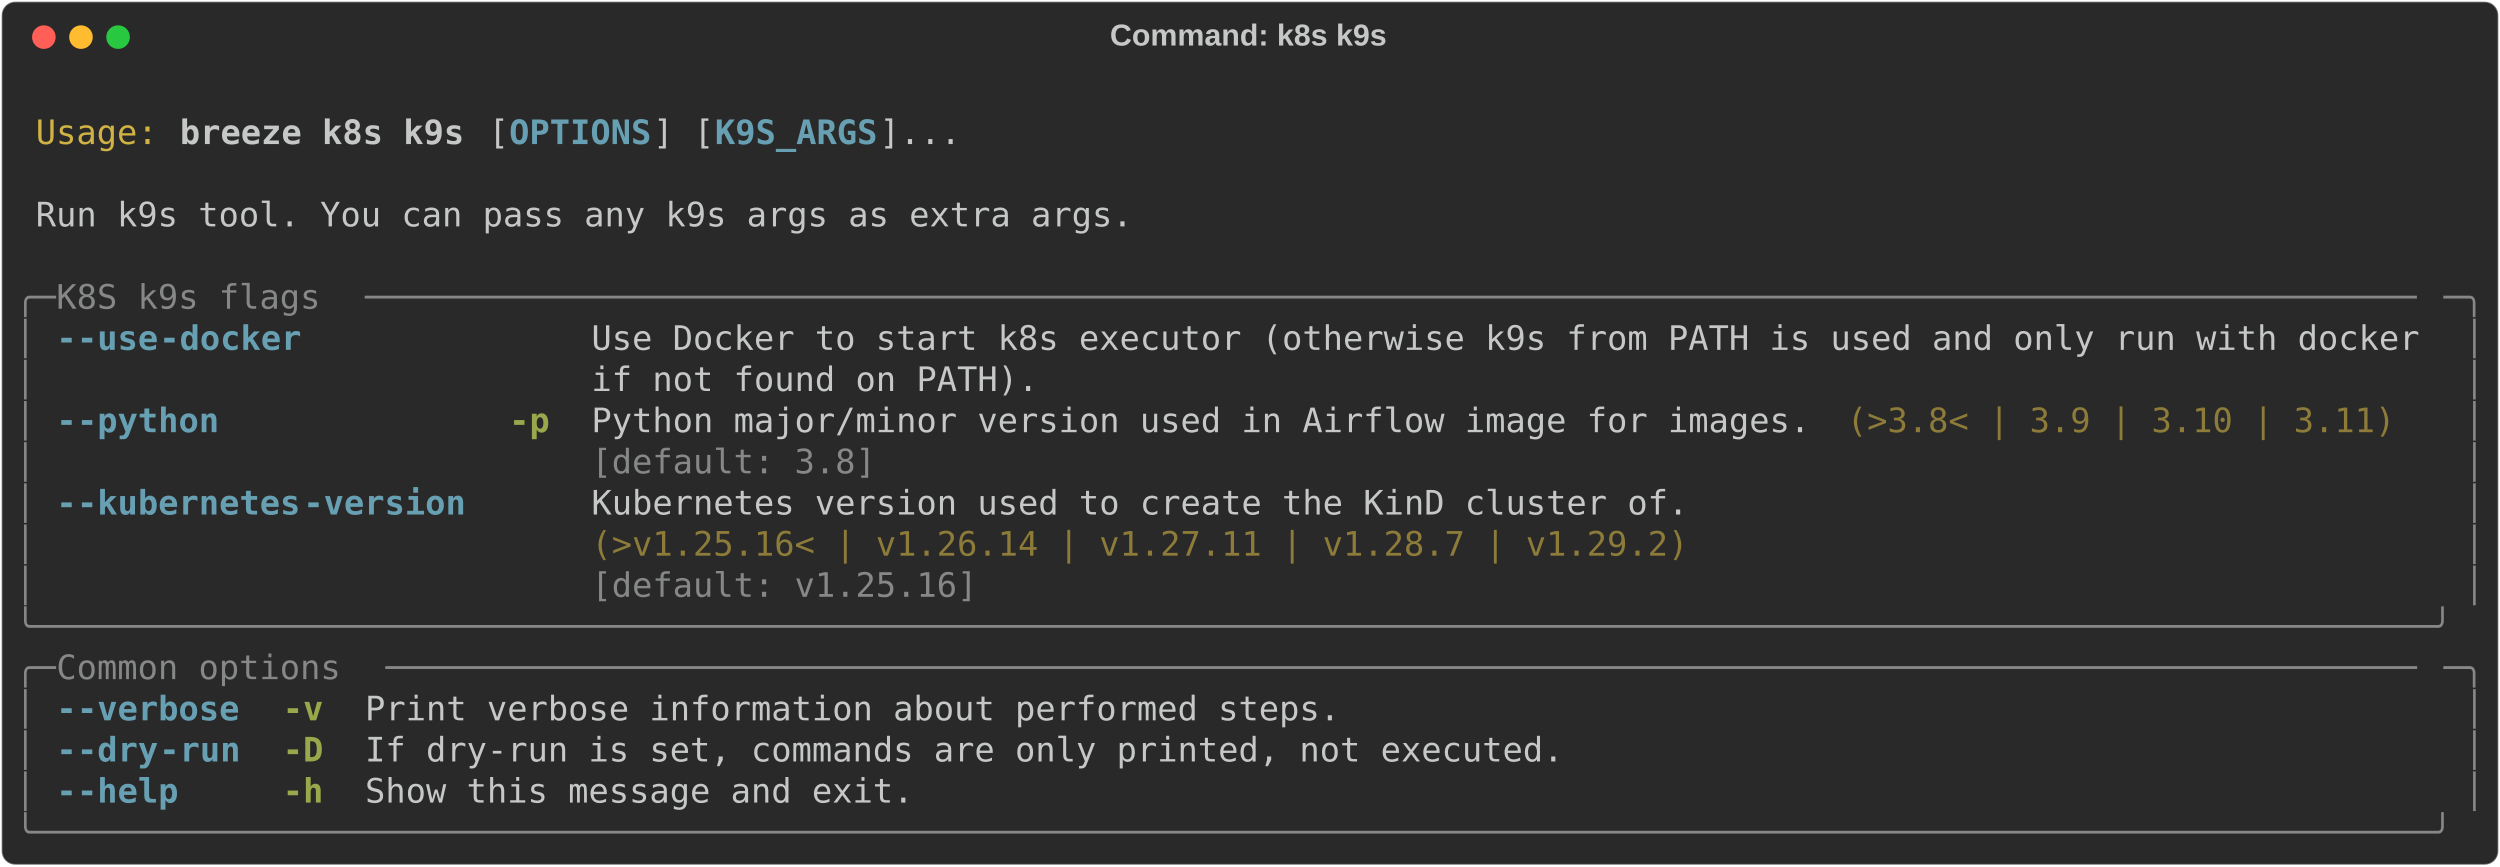
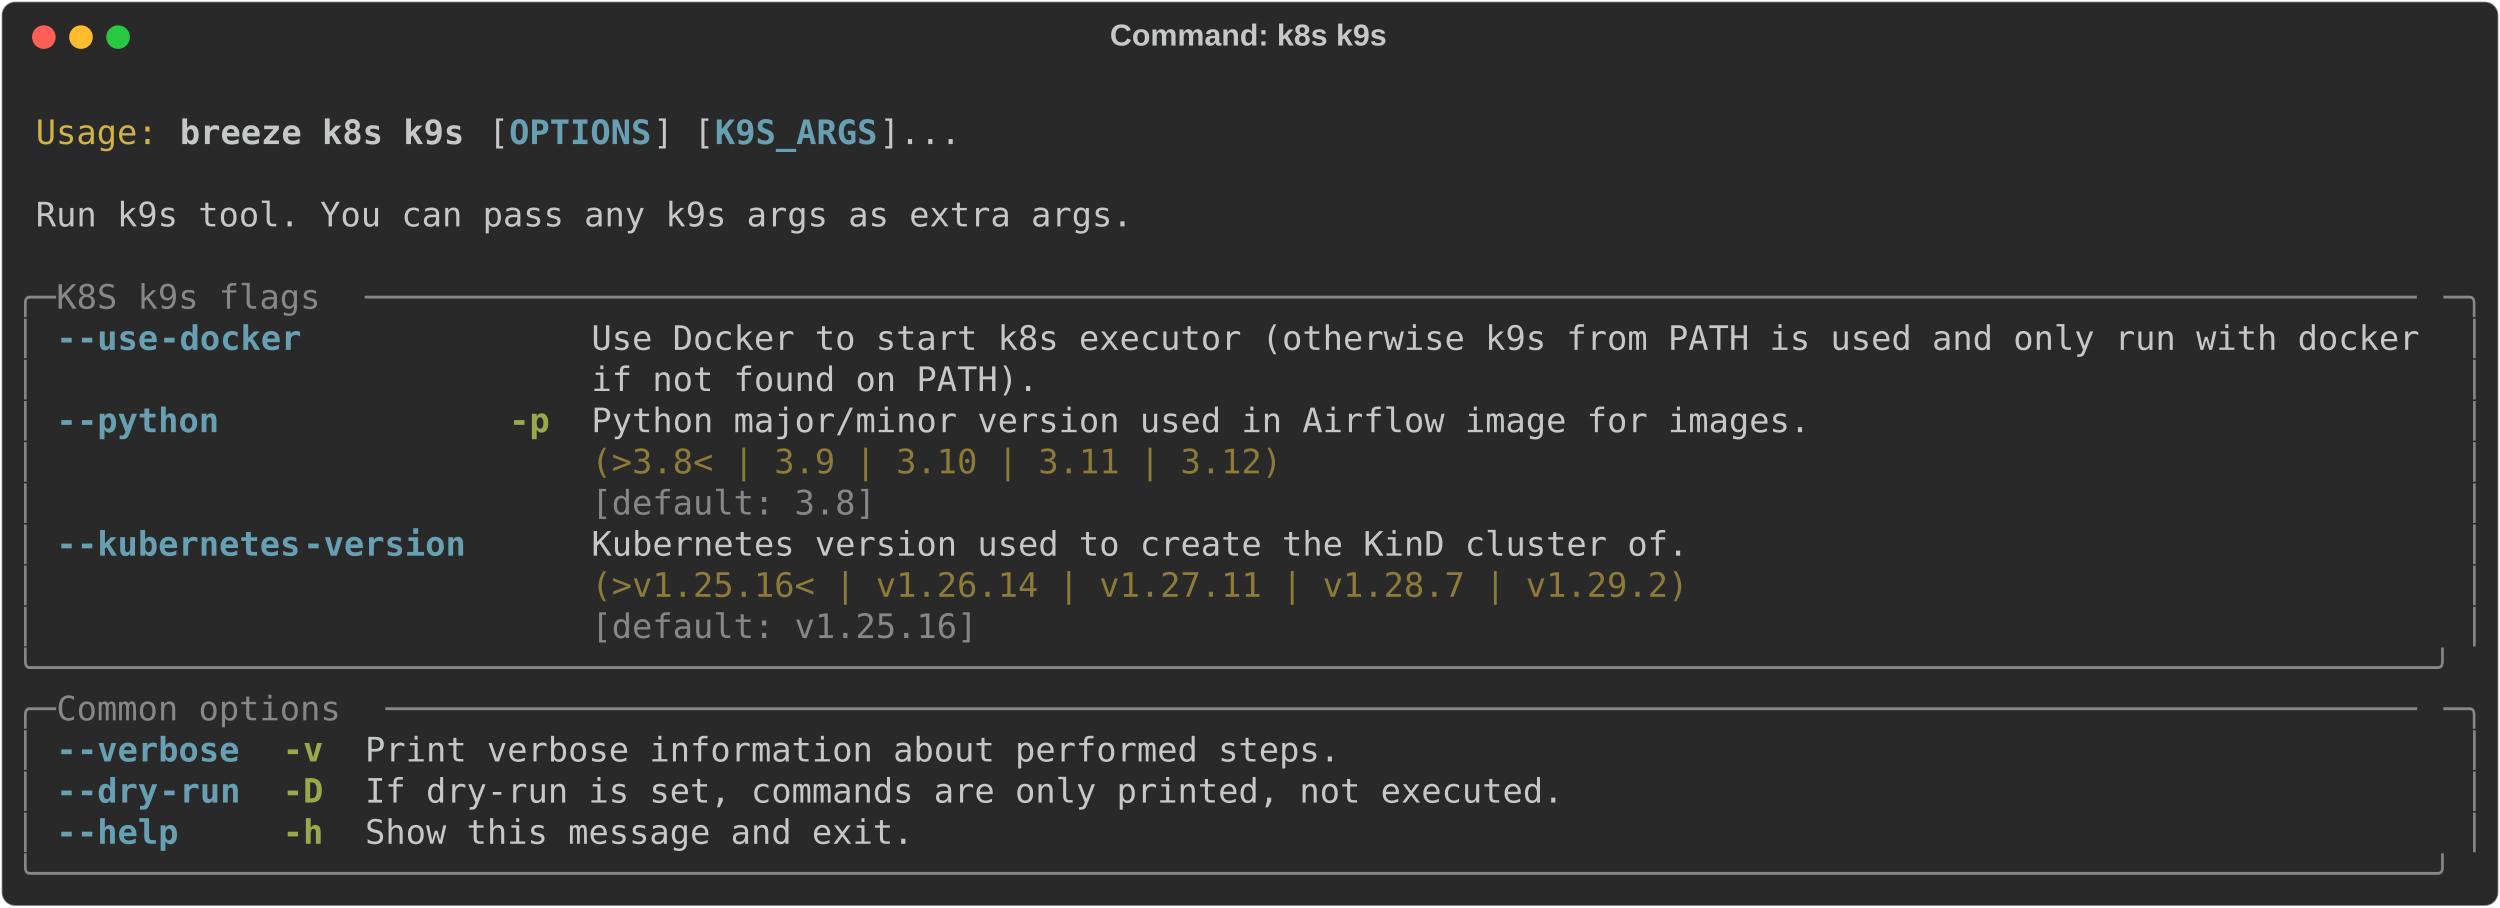
- <svg xmlns="http://www.w3.org/2000/svg" class="rich-terminal" viewBox="0 0 1482 513.6">
+ <svg xmlns="http://www.w3.org/2000/svg" class="rich-terminal" viewBox="0 0 1482 538.0">
  <style>

    @font-face {
        font-family: "Fira Code";
        src: local("FiraCode-Regular"),
                url("https://cdnjs.cloudflare.com/ajax/libs/firacode/6.2.0/woff2/FiraCode-Regular.woff2") format("woff2"),
                url("https://cdnjs.cloudflare.com/ajax/libs/firacode/6.2.0/woff/FiraCode-Regular.woff") format("woff");
        font-style: normal;
        font-weight: 400;
    }
    @font-face {
        font-family: "Fira Code";
        src: local("FiraCode-Bold"),
                url("https://cdnjs.cloudflare.com/ajax/libs/firacode/6.2.0/woff2/FiraCode-Bold.woff2") format("woff2"),
                url("https://cdnjs.cloudflare.com/ajax/libs/firacode/6.2.0/woff/FiraCode-Bold.woff") format("woff");
        font-style: bold;
        font-weight: 700;
    }

    .breeze-k8s-k9s-matrix {
        font-family: Fira Code, monospace;
        font-size: 20px;
        line-height: 24.4px;
        font-variant-east-asian: full-width;
    }

    .breeze-k8s-k9s-title {
        font-size: 18px;
        font-weight: bold;
        font-family: arial;
    }

    .breeze-k8s-k9s-r1 { fill: #c5c8c6 }
.breeze-k8s-k9s-r2 { fill: #d0b344 }
.breeze-k8s-k9s-r3 { fill: #c5c8c6;font-weight: bold }
.breeze-k8s-k9s-r4 { fill: #68a0b3;font-weight: bold }
.breeze-k8s-k9s-r5 { fill: #868887 }
.breeze-k8s-k9s-r6 { fill: #98a84b;font-weight: bold }
.breeze-k8s-k9s-r7 { fill: #8d7b39 }
    </style>
  <defs>
    <clipPath id="breeze-k8s-k9s-clip-terminal">
-       <rect x="0" y="0" width="1463.0" height="462.6" />
+       <rect x="0" y="0" width="1463.0" height="487.0" />
    </clipPath>
    <clipPath id="breeze-k8s-k9s-line-0">
      <rect x="0" y="1.5" width="1464" height="24.65" />
    </clipPath>
    <clipPath id="breeze-k8s-k9s-line-1">
      <rect x="0" y="25.9" width="1464" height="24.65" />
    </clipPath>
    <clipPath id="breeze-k8s-k9s-line-2">
      <rect x="0" y="50.3" width="1464" height="24.65" />
    </clipPath>
    <clipPath id="breeze-k8s-k9s-line-3">
      <rect x="0" y="74.7" width="1464" height="24.65" />
    </clipPath>
    <clipPath id="breeze-k8s-k9s-line-4">
      <rect x="0" y="99.1" width="1464" height="24.65" />
    </clipPath>
    <clipPath id="breeze-k8s-k9s-line-5">
      <rect x="0" y="123.5" width="1464" height="24.65" />
    </clipPath>
    <clipPath id="breeze-k8s-k9s-line-6">
      <rect x="0" y="147.9" width="1464" height="24.65" />
    </clipPath>
    <clipPath id="breeze-k8s-k9s-line-7">
      <rect x="0" y="172.3" width="1464" height="24.65" />
    </clipPath>
    <clipPath id="breeze-k8s-k9s-line-8">
      <rect x="0" y="196.7" width="1464" height="24.65" />
    </clipPath>
    <clipPath id="breeze-k8s-k9s-line-9">
      <rect x="0" y="221.1" width="1464" height="24.65" />
    </clipPath>
    <clipPath id="breeze-k8s-k9s-line-10">
      <rect x="0" y="245.5" width="1464" height="24.65" />
    </clipPath>
    <clipPath id="breeze-k8s-k9s-line-11">
      <rect x="0" y="269.9" width="1464" height="24.65" />
    </clipPath>
    <clipPath id="breeze-k8s-k9s-line-12">
      <rect x="0" y="294.3" width="1464" height="24.65" />
    </clipPath>
    <clipPath id="breeze-k8s-k9s-line-13">
      <rect x="0" y="318.7" width="1464" height="24.65" />
    </clipPath>
    <clipPath id="breeze-k8s-k9s-line-14">
      <rect x="0" y="343.1" width="1464" height="24.65" />
    </clipPath>
    <clipPath id="breeze-k8s-k9s-line-15">
      <rect x="0" y="367.5" width="1464" height="24.65" />
    </clipPath>
    <clipPath id="breeze-k8s-k9s-line-16">
      <rect x="0" y="391.9" width="1464" height="24.65" />
    </clipPath>
    <clipPath id="breeze-k8s-k9s-line-17">
      <rect x="0" y="416.3" width="1464" height="24.65" />
    </clipPath>
+     <clipPath id="breeze-k8s-k9s-line-18">
+       <rect x="0" y="440.7" width="1464" height="24.65" />
+     </clipPath>
  </defs>
-   <rect fill="#292929" stroke="rgba(255,255,255,0.35)" stroke-width="1" x="1" y="1" width="1480" height="511.6" rx="8" />
+   <rect fill="#292929" stroke="rgba(255,255,255,0.35)" stroke-width="1" x="1" y="1" width="1480" height="536" rx="8" />
  <text class="breeze-k8s-k9s-title" fill="#c5c8c6" text-anchor="middle" x="740" y="27">Command: k8s k9s</text>
  <g transform="translate(26,22)">
    <circle cx="0" cy="0" r="7" fill="#ff5f57" />
    <circle cx="22" cy="0" r="7" fill="#febc2e" />
    <circle cx="44" cy="0" r="7" fill="#28c840" />
  </g>
  <g transform="translate(9, 41)" clip-path="url(#breeze-k8s-k9s-clip-terminal)">
    <g class="breeze-k8s-k9s-matrix">
      <text class="breeze-k8s-k9s-r1" x="1464" y="20" textLength="12.2" clip-path="url(#breeze-k8s-k9s-line-0)">
</text>
      <text class="breeze-k8s-k9s-r2" x="12.2" y="44.4" textLength="73.2" clip-path="url(#breeze-k8s-k9s-line-1)">Usage:</text>
      <text class="breeze-k8s-k9s-r3" x="97.6" y="44.4" textLength="170.8" clip-path="url(#breeze-k8s-k9s-line-1)">breeze k8s k9s</text>
      <text class="breeze-k8s-k9s-r1" x="280.6" y="44.4" textLength="12.2" clip-path="url(#breeze-k8s-k9s-line-1)">[</text>
      <text class="breeze-k8s-k9s-r4" x="292.8" y="44.4" textLength="85.4" clip-path="url(#breeze-k8s-k9s-line-1)">OPTIONS</text>
      <text class="breeze-k8s-k9s-r1" x="378.2" y="44.4" textLength="36.6" clip-path="url(#breeze-k8s-k9s-line-1)">] [</text>
      <text class="breeze-k8s-k9s-r4" x="414.8" y="44.4" textLength="97.6" clip-path="url(#breeze-k8s-k9s-line-1)">K9S_ARGS</text>
      <text class="breeze-k8s-k9s-r1" x="512.4" y="44.4" textLength="48.8" clip-path="url(#breeze-k8s-k9s-line-1)">]...</text>
      <text class="breeze-k8s-k9s-r1" x="1464" y="44.4" textLength="12.2" clip-path="url(#breeze-k8s-k9s-line-1)">
</text>
      <text class="breeze-k8s-k9s-r1" x="1464" y="68.8" textLength="12.2" clip-path="url(#breeze-k8s-k9s-line-2)">
</text>
      <text class="breeze-k8s-k9s-r1" x="12.2" y="93.2" textLength="658.8" clip-path="url(#breeze-k8s-k9s-line-3)">Run k9s tool. You can pass any k9s args as extra args.</text>
      <text class="breeze-k8s-k9s-r1" x="1464" y="93.2" textLength="12.2" clip-path="url(#breeze-k8s-k9s-line-3)">
</text>
      <text class="breeze-k8s-k9s-r1" x="1464" y="117.6" textLength="12.2" clip-path="url(#breeze-k8s-k9s-line-4)">
</text>
      <text class="breeze-k8s-k9s-r5" x="0" y="142" textLength="24.4" clip-path="url(#breeze-k8s-k9s-line-5)">╭─</text>
      <text class="breeze-k8s-k9s-r5" x="24.4" y="142" textLength="183" clip-path="url(#breeze-k8s-k9s-line-5)"> K8S k9s flags </text>
      <text class="breeze-k8s-k9s-r5" x="207.4" y="142" textLength="1232.2" clip-path="url(#breeze-k8s-k9s-line-5)">─────────────────────────────────────────────────────────────────────────────────────────────────────</text>
      <text class="breeze-k8s-k9s-r5" x="1439.6" y="142" textLength="24.4" clip-path="url(#breeze-k8s-k9s-line-5)">─╮</text>
      <text class="breeze-k8s-k9s-r1" x="1464" y="142" textLength="12.2" clip-path="url(#breeze-k8s-k9s-line-5)">
</text>
      <text class="breeze-k8s-k9s-r5" x="0" y="166.4" textLength="12.2" clip-path="url(#breeze-k8s-k9s-line-6)">│</text>
      <text class="breeze-k8s-k9s-r4" x="24.4" y="166.4" textLength="12.2" clip-path="url(#breeze-k8s-k9s-line-6)">-</text>
      <text class="breeze-k8s-k9s-r4" x="36.6" y="166.4" textLength="48.8" clip-path="url(#breeze-k8s-k9s-line-6)">-use</text>
      <text class="breeze-k8s-k9s-r4" x="85.4" y="166.4" textLength="85.4" clip-path="url(#breeze-k8s-k9s-line-6)">-docker</text>
      <text class="breeze-k8s-k9s-r1" x="341.6" y="166.4" textLength="1098" clip-path="url(#breeze-k8s-k9s-line-6)">Use Docker to start k8s executor (otherwise k9s from PATH is used and only run with docker</text>
      <text class="breeze-k8s-k9s-r5" x="1451.8" y="166.4" textLength="12.2" clip-path="url(#breeze-k8s-k9s-line-6)">│</text>
      <text class="breeze-k8s-k9s-r1" x="1464" y="166.4" textLength="12.2" clip-path="url(#breeze-k8s-k9s-line-6)">
</text>
      <text class="breeze-k8s-k9s-r5" x="0" y="190.8" textLength="12.2" clip-path="url(#breeze-k8s-k9s-line-7)">│</text>
      <text class="breeze-k8s-k9s-r1" x="341.6" y="190.8" textLength="1098" clip-path="url(#breeze-k8s-k9s-line-7)">if not found on PATH).                                                                    </text>
      <text class="breeze-k8s-k9s-r5" x="1451.8" y="190.8" textLength="12.2" clip-path="url(#breeze-k8s-k9s-line-7)">│</text>
      <text class="breeze-k8s-k9s-r1" x="1464" y="190.8" textLength="12.2" clip-path="url(#breeze-k8s-k9s-line-7)">
</text>
      <text class="breeze-k8s-k9s-r5" x="0" y="215.2" textLength="12.2" clip-path="url(#breeze-k8s-k9s-line-8)">│</text>
      <text class="breeze-k8s-k9s-r4" x="24.4" y="215.2" textLength="12.2" clip-path="url(#breeze-k8s-k9s-line-8)">-</text>
      <text class="breeze-k8s-k9s-r4" x="36.6" y="215.2" textLength="85.4" clip-path="url(#breeze-k8s-k9s-line-8)">-python</text>
      <text class="breeze-k8s-k9s-r6" x="292.8" y="215.2" textLength="24.4" clip-path="url(#breeze-k8s-k9s-line-8)">-p</text>
      <text class="breeze-k8s-k9s-r1" x="341.6" y="215.2" textLength="732" clip-path="url(#breeze-k8s-k9s-line-8)">Python major/minor version used in Airflow image for images.</text>
-       <text class="breeze-k8s-k9s-r7" x="1085.8" y="215.2" textLength="329.4" clip-path="url(#breeze-k8s-k9s-line-8)">(&gt;3.8&lt; | 3.9 | 3.10 | 3.11)</text>
      <text class="breeze-k8s-k9s-r5" x="1451.8" y="215.2" textLength="12.2" clip-path="url(#breeze-k8s-k9s-line-8)">│</text>
      <text class="breeze-k8s-k9s-r1" x="1464" y="215.2" textLength="12.2" clip-path="url(#breeze-k8s-k9s-line-8)">
</text>
      <text class="breeze-k8s-k9s-r5" x="0" y="239.6" textLength="12.2" clip-path="url(#breeze-k8s-k9s-line-9)">│</text>
-       <text class="breeze-k8s-k9s-r5" x="341.6" y="239.6" textLength="732" clip-path="url(#breeze-k8s-k9s-line-9)">[default: 3.8]                                              </text>
+       <text class="breeze-k8s-k9s-r7" x="341.6" y="239.6" textLength="732" clip-path="url(#breeze-k8s-k9s-line-9)">(&gt;3.8&lt; | 3.9 | 3.10 | 3.11 | 3.12)                          </text>
      <text class="breeze-k8s-k9s-r5" x="1451.8" y="239.6" textLength="12.2" clip-path="url(#breeze-k8s-k9s-line-9)">│</text>
      <text class="breeze-k8s-k9s-r1" x="1464" y="239.6" textLength="12.2" clip-path="url(#breeze-k8s-k9s-line-9)">
</text>
      <text class="breeze-k8s-k9s-r5" x="0" y="264" textLength="12.2" clip-path="url(#breeze-k8s-k9s-line-10)">│</text>
-       <text class="breeze-k8s-k9s-r4" x="24.4" y="264" textLength="12.2" clip-path="url(#breeze-k8s-k9s-line-10)">-</text>
-       <text class="breeze-k8s-k9s-r4" x="36.6" y="264" textLength="134.2" clip-path="url(#breeze-k8s-k9s-line-10)">-kubernetes</text>
-       <text class="breeze-k8s-k9s-r4" x="170.8" y="264" textLength="97.6" clip-path="url(#breeze-k8s-k9s-line-10)">-version</text>
-       <text class="breeze-k8s-k9s-r1" x="341.6" y="264" textLength="658.8" clip-path="url(#breeze-k8s-k9s-line-10)">Kubernetes version used to create the KinD cluster of.</text>
+       <text class="breeze-k8s-k9s-r5" x="341.6" y="264" textLength="732" clip-path="url(#breeze-k8s-k9s-line-10)">[default: 3.8]                                              </text>
      <text class="breeze-k8s-k9s-r5" x="1451.8" y="264" textLength="12.2" clip-path="url(#breeze-k8s-k9s-line-10)">│</text>
      <text class="breeze-k8s-k9s-r1" x="1464" y="264" textLength="12.2" clip-path="url(#breeze-k8s-k9s-line-10)">
</text>
      <text class="breeze-k8s-k9s-r5" x="0" y="288.4" textLength="12.2" clip-path="url(#breeze-k8s-k9s-line-11)">│</text>
-       <text class="breeze-k8s-k9s-r7" x="341.6" y="288.4" textLength="658.8" clip-path="url(#breeze-k8s-k9s-line-11)">(&gt;v1.25.16&lt; | v1.26.14 | v1.27.11 | v1.28.7 | v1.29.2)</text>
+       <text class="breeze-k8s-k9s-r4" x="24.4" y="288.4" textLength="12.2" clip-path="url(#breeze-k8s-k9s-line-11)">-</text>
+       <text class="breeze-k8s-k9s-r4" x="36.6" y="288.4" textLength="134.2" clip-path="url(#breeze-k8s-k9s-line-11)">-kubernetes</text>
+       <text class="breeze-k8s-k9s-r4" x="170.8" y="288.4" textLength="97.6" clip-path="url(#breeze-k8s-k9s-line-11)">-version</text>
+       <text class="breeze-k8s-k9s-r1" x="341.6" y="288.4" textLength="658.8" clip-path="url(#breeze-k8s-k9s-line-11)">Kubernetes version used to create the KinD cluster of.</text>
      <text class="breeze-k8s-k9s-r5" x="1451.8" y="288.4" textLength="12.2" clip-path="url(#breeze-k8s-k9s-line-11)">│</text>
      <text class="breeze-k8s-k9s-r1" x="1464" y="288.4" textLength="12.2" clip-path="url(#breeze-k8s-k9s-line-11)">
</text>
      <text class="breeze-k8s-k9s-r5" x="0" y="312.8" textLength="12.2" clip-path="url(#breeze-k8s-k9s-line-12)">│</text>
-       <text class="breeze-k8s-k9s-r5" x="341.6" y="312.8" textLength="658.8" clip-path="url(#breeze-k8s-k9s-line-12)">[default: v1.25.16]                                   </text>
+       <text class="breeze-k8s-k9s-r7" x="341.6" y="312.8" textLength="658.8" clip-path="url(#breeze-k8s-k9s-line-12)">(&gt;v1.25.16&lt; | v1.26.14 | v1.27.11 | v1.28.7 | v1.29.2)</text>
      <text class="breeze-k8s-k9s-r5" x="1451.8" y="312.8" textLength="12.2" clip-path="url(#breeze-k8s-k9s-line-12)">│</text>
      <text class="breeze-k8s-k9s-r1" x="1464" y="312.8" textLength="12.2" clip-path="url(#breeze-k8s-k9s-line-12)">
</text>
-       <text class="breeze-k8s-k9s-r5" x="0" y="337.2" textLength="1464" clip-path="url(#breeze-k8s-k9s-line-13)">╰──────────────────────────────────────────────────────────────────────────────────────────────────────────────────────╯</text>
+       <text class="breeze-k8s-k9s-r5" x="0" y="337.2" textLength="12.2" clip-path="url(#breeze-k8s-k9s-line-13)">│</text>
+       <text class="breeze-k8s-k9s-r5" x="341.6" y="337.2" textLength="658.8" clip-path="url(#breeze-k8s-k9s-line-13)">[default: v1.25.16]                                   </text>
+       <text class="breeze-k8s-k9s-r5" x="1451.8" y="337.2" textLength="12.2" clip-path="url(#breeze-k8s-k9s-line-13)">│</text>
      <text class="breeze-k8s-k9s-r1" x="1464" y="337.2" textLength="12.2" clip-path="url(#breeze-k8s-k9s-line-13)">
</text>
-       <text class="breeze-k8s-k9s-r5" x="0" y="361.6" textLength="24.4" clip-path="url(#breeze-k8s-k9s-line-14)">╭─</text>
-       <text class="breeze-k8s-k9s-r5" x="24.4" y="361.6" textLength="195.2" clip-path="url(#breeze-k8s-k9s-line-14)"> Common options </text>
-       <text class="breeze-k8s-k9s-r5" x="219.6" y="361.6" textLength="1220" clip-path="url(#breeze-k8s-k9s-line-14)">────────────────────────────────────────────────────────────────────────────────────────────────────</text>
-       <text class="breeze-k8s-k9s-r5" x="1439.6" y="361.6" textLength="24.4" clip-path="url(#breeze-k8s-k9s-line-14)">─╮</text>
+       <text class="breeze-k8s-k9s-r5" x="0" y="361.6" textLength="1464" clip-path="url(#breeze-k8s-k9s-line-14)">╰──────────────────────────────────────────────────────────────────────────────────────────────────────────────────────╯</text>
      <text class="breeze-k8s-k9s-r1" x="1464" y="361.6" textLength="12.2" clip-path="url(#breeze-k8s-k9s-line-14)">
</text>
-       <text class="breeze-k8s-k9s-r5" x="0" y="386" textLength="12.2" clip-path="url(#breeze-k8s-k9s-line-15)">│</text>
-       <text class="breeze-k8s-k9s-r4" x="24.4" y="386" textLength="12.2" clip-path="url(#breeze-k8s-k9s-line-15)">-</text>
-       <text class="breeze-k8s-k9s-r4" x="36.6" y="386" textLength="97.6" clip-path="url(#breeze-k8s-k9s-line-15)">-verbose</text>
-       <text class="breeze-k8s-k9s-r6" x="158.6" y="386" textLength="24.4" clip-path="url(#breeze-k8s-k9s-line-15)">-v</text>
-       <text class="breeze-k8s-k9s-r1" x="207.4" y="386" textLength="585.6" clip-path="url(#breeze-k8s-k9s-line-15)">Print verbose information about performed steps.</text>
-       <text class="breeze-k8s-k9s-r5" x="1451.8" y="386" textLength="12.2" clip-path="url(#breeze-k8s-k9s-line-15)">│</text>
+       <text class="breeze-k8s-k9s-r5" x="0" y="386" textLength="24.4" clip-path="url(#breeze-k8s-k9s-line-15)">╭─</text>
+       <text class="breeze-k8s-k9s-r5" x="24.4" y="386" textLength="195.2" clip-path="url(#breeze-k8s-k9s-line-15)"> Common options </text>
+       <text class="breeze-k8s-k9s-r5" x="219.6" y="386" textLength="1220" clip-path="url(#breeze-k8s-k9s-line-15)">────────────────────────────────────────────────────────────────────────────────────────────────────</text>
+       <text class="breeze-k8s-k9s-r5" x="1439.6" y="386" textLength="24.4" clip-path="url(#breeze-k8s-k9s-line-15)">─╮</text>
      <text class="breeze-k8s-k9s-r1" x="1464" y="386" textLength="12.2" clip-path="url(#breeze-k8s-k9s-line-15)">
</text>
      <text class="breeze-k8s-k9s-r5" x="0" y="410.4" textLength="12.2" clip-path="url(#breeze-k8s-k9s-line-16)">│</text>
      <text class="breeze-k8s-k9s-r4" x="24.4" y="410.4" textLength="12.2" clip-path="url(#breeze-k8s-k9s-line-16)">-</text>
-       <text class="breeze-k8s-k9s-r4" x="36.6" y="410.4" textLength="48.8" clip-path="url(#breeze-k8s-k9s-line-16)">-dry</text>
-       <text class="breeze-k8s-k9s-r4" x="85.4" y="410.4" textLength="48.8" clip-path="url(#breeze-k8s-k9s-line-16)">-run</text>
-       <text class="breeze-k8s-k9s-r6" x="158.6" y="410.4" textLength="24.4" clip-path="url(#breeze-k8s-k9s-line-16)">-D</text>
-       <text class="breeze-k8s-k9s-r1" x="207.4" y="410.4" textLength="719.8" clip-path="url(#breeze-k8s-k9s-line-16)">If dry-run is set, commands are only printed, not executed.</text>
+       <text class="breeze-k8s-k9s-r4" x="36.6" y="410.4" textLength="97.6" clip-path="url(#breeze-k8s-k9s-line-16)">-verbose</text>
+       <text class="breeze-k8s-k9s-r6" x="158.6" y="410.4" textLength="24.4" clip-path="url(#breeze-k8s-k9s-line-16)">-v</text>
+       <text class="breeze-k8s-k9s-r1" x="207.4" y="410.4" textLength="585.6" clip-path="url(#breeze-k8s-k9s-line-16)">Print verbose information about performed steps.</text>
      <text class="breeze-k8s-k9s-r5" x="1451.8" y="410.4" textLength="12.2" clip-path="url(#breeze-k8s-k9s-line-16)">│</text>
      <text class="breeze-k8s-k9s-r1" x="1464" y="410.4" textLength="12.2" clip-path="url(#breeze-k8s-k9s-line-16)">
</text>
      <text class="breeze-k8s-k9s-r5" x="0" y="434.8" textLength="12.2" clip-path="url(#breeze-k8s-k9s-line-17)">│</text>
      <text class="breeze-k8s-k9s-r4" x="24.4" y="434.8" textLength="12.2" clip-path="url(#breeze-k8s-k9s-line-17)">-</text>
-       <text class="breeze-k8s-k9s-r4" x="36.6" y="434.8" textLength="61" clip-path="url(#breeze-k8s-k9s-line-17)">-help</text>
-       <text class="breeze-k8s-k9s-r6" x="158.6" y="434.8" textLength="24.4" clip-path="url(#breeze-k8s-k9s-line-17)">-h</text>
-       <text class="breeze-k8s-k9s-r1" x="207.4" y="434.8" textLength="329.4" clip-path="url(#breeze-k8s-k9s-line-17)">Show this message and exit.</text>
+       <text class="breeze-k8s-k9s-r4" x="36.6" y="434.8" textLength="48.8" clip-path="url(#breeze-k8s-k9s-line-17)">-dry</text>
+       <text class="breeze-k8s-k9s-r4" x="85.4" y="434.8" textLength="48.8" clip-path="url(#breeze-k8s-k9s-line-17)">-run</text>
+       <text class="breeze-k8s-k9s-r6" x="158.6" y="434.8" textLength="24.4" clip-path="url(#breeze-k8s-k9s-line-17)">-D</text>
+       <text class="breeze-k8s-k9s-r1" x="207.4" y="434.8" textLength="719.8" clip-path="url(#breeze-k8s-k9s-line-17)">If dry-run is set, commands are only printed, not executed.</text>
      <text class="breeze-k8s-k9s-r5" x="1451.8" y="434.8" textLength="12.2" clip-path="url(#breeze-k8s-k9s-line-17)">│</text>
      <text class="breeze-k8s-k9s-r1" x="1464" y="434.8" textLength="12.2" clip-path="url(#breeze-k8s-k9s-line-17)">
</text>
-       <text class="breeze-k8s-k9s-r5" x="0" y="459.2" textLength="1464" clip-path="url(#breeze-k8s-k9s-line-18)">╰──────────────────────────────────────────────────────────────────────────────────────────────────────────────────────╯</text>
+       <text class="breeze-k8s-k9s-r5" x="0" y="459.2" textLength="12.2" clip-path="url(#breeze-k8s-k9s-line-18)">│</text>
+       <text class="breeze-k8s-k9s-r4" x="24.4" y="459.2" textLength="12.2" clip-path="url(#breeze-k8s-k9s-line-18)">-</text>
+       <text class="breeze-k8s-k9s-r4" x="36.6" y="459.2" textLength="61" clip-path="url(#breeze-k8s-k9s-line-18)">-help</text>
+       <text class="breeze-k8s-k9s-r6" x="158.6" y="459.2" textLength="24.4" clip-path="url(#breeze-k8s-k9s-line-18)">-h</text>
+       <text class="breeze-k8s-k9s-r1" x="207.4" y="459.2" textLength="329.4" clip-path="url(#breeze-k8s-k9s-line-18)">Show this message and exit.</text>
+       <text class="breeze-k8s-k9s-r5" x="1451.8" y="459.2" textLength="12.2" clip-path="url(#breeze-k8s-k9s-line-18)">│</text>
      <text class="breeze-k8s-k9s-r1" x="1464" y="459.2" textLength="12.2" clip-path="url(#breeze-k8s-k9s-line-18)">
+ </text>
+       <text class="breeze-k8s-k9s-r5" x="0" y="483.6" textLength="1464" clip-path="url(#breeze-k8s-k9s-line-19)">╰──────────────────────────────────────────────────────────────────────────────────────────────────────────────────────╯</text>
+       <text class="breeze-k8s-k9s-r1" x="1464" y="483.6" textLength="12.2" clip-path="url(#breeze-k8s-k9s-line-19)">
</text>
    </g>
  </g>
</svg>
